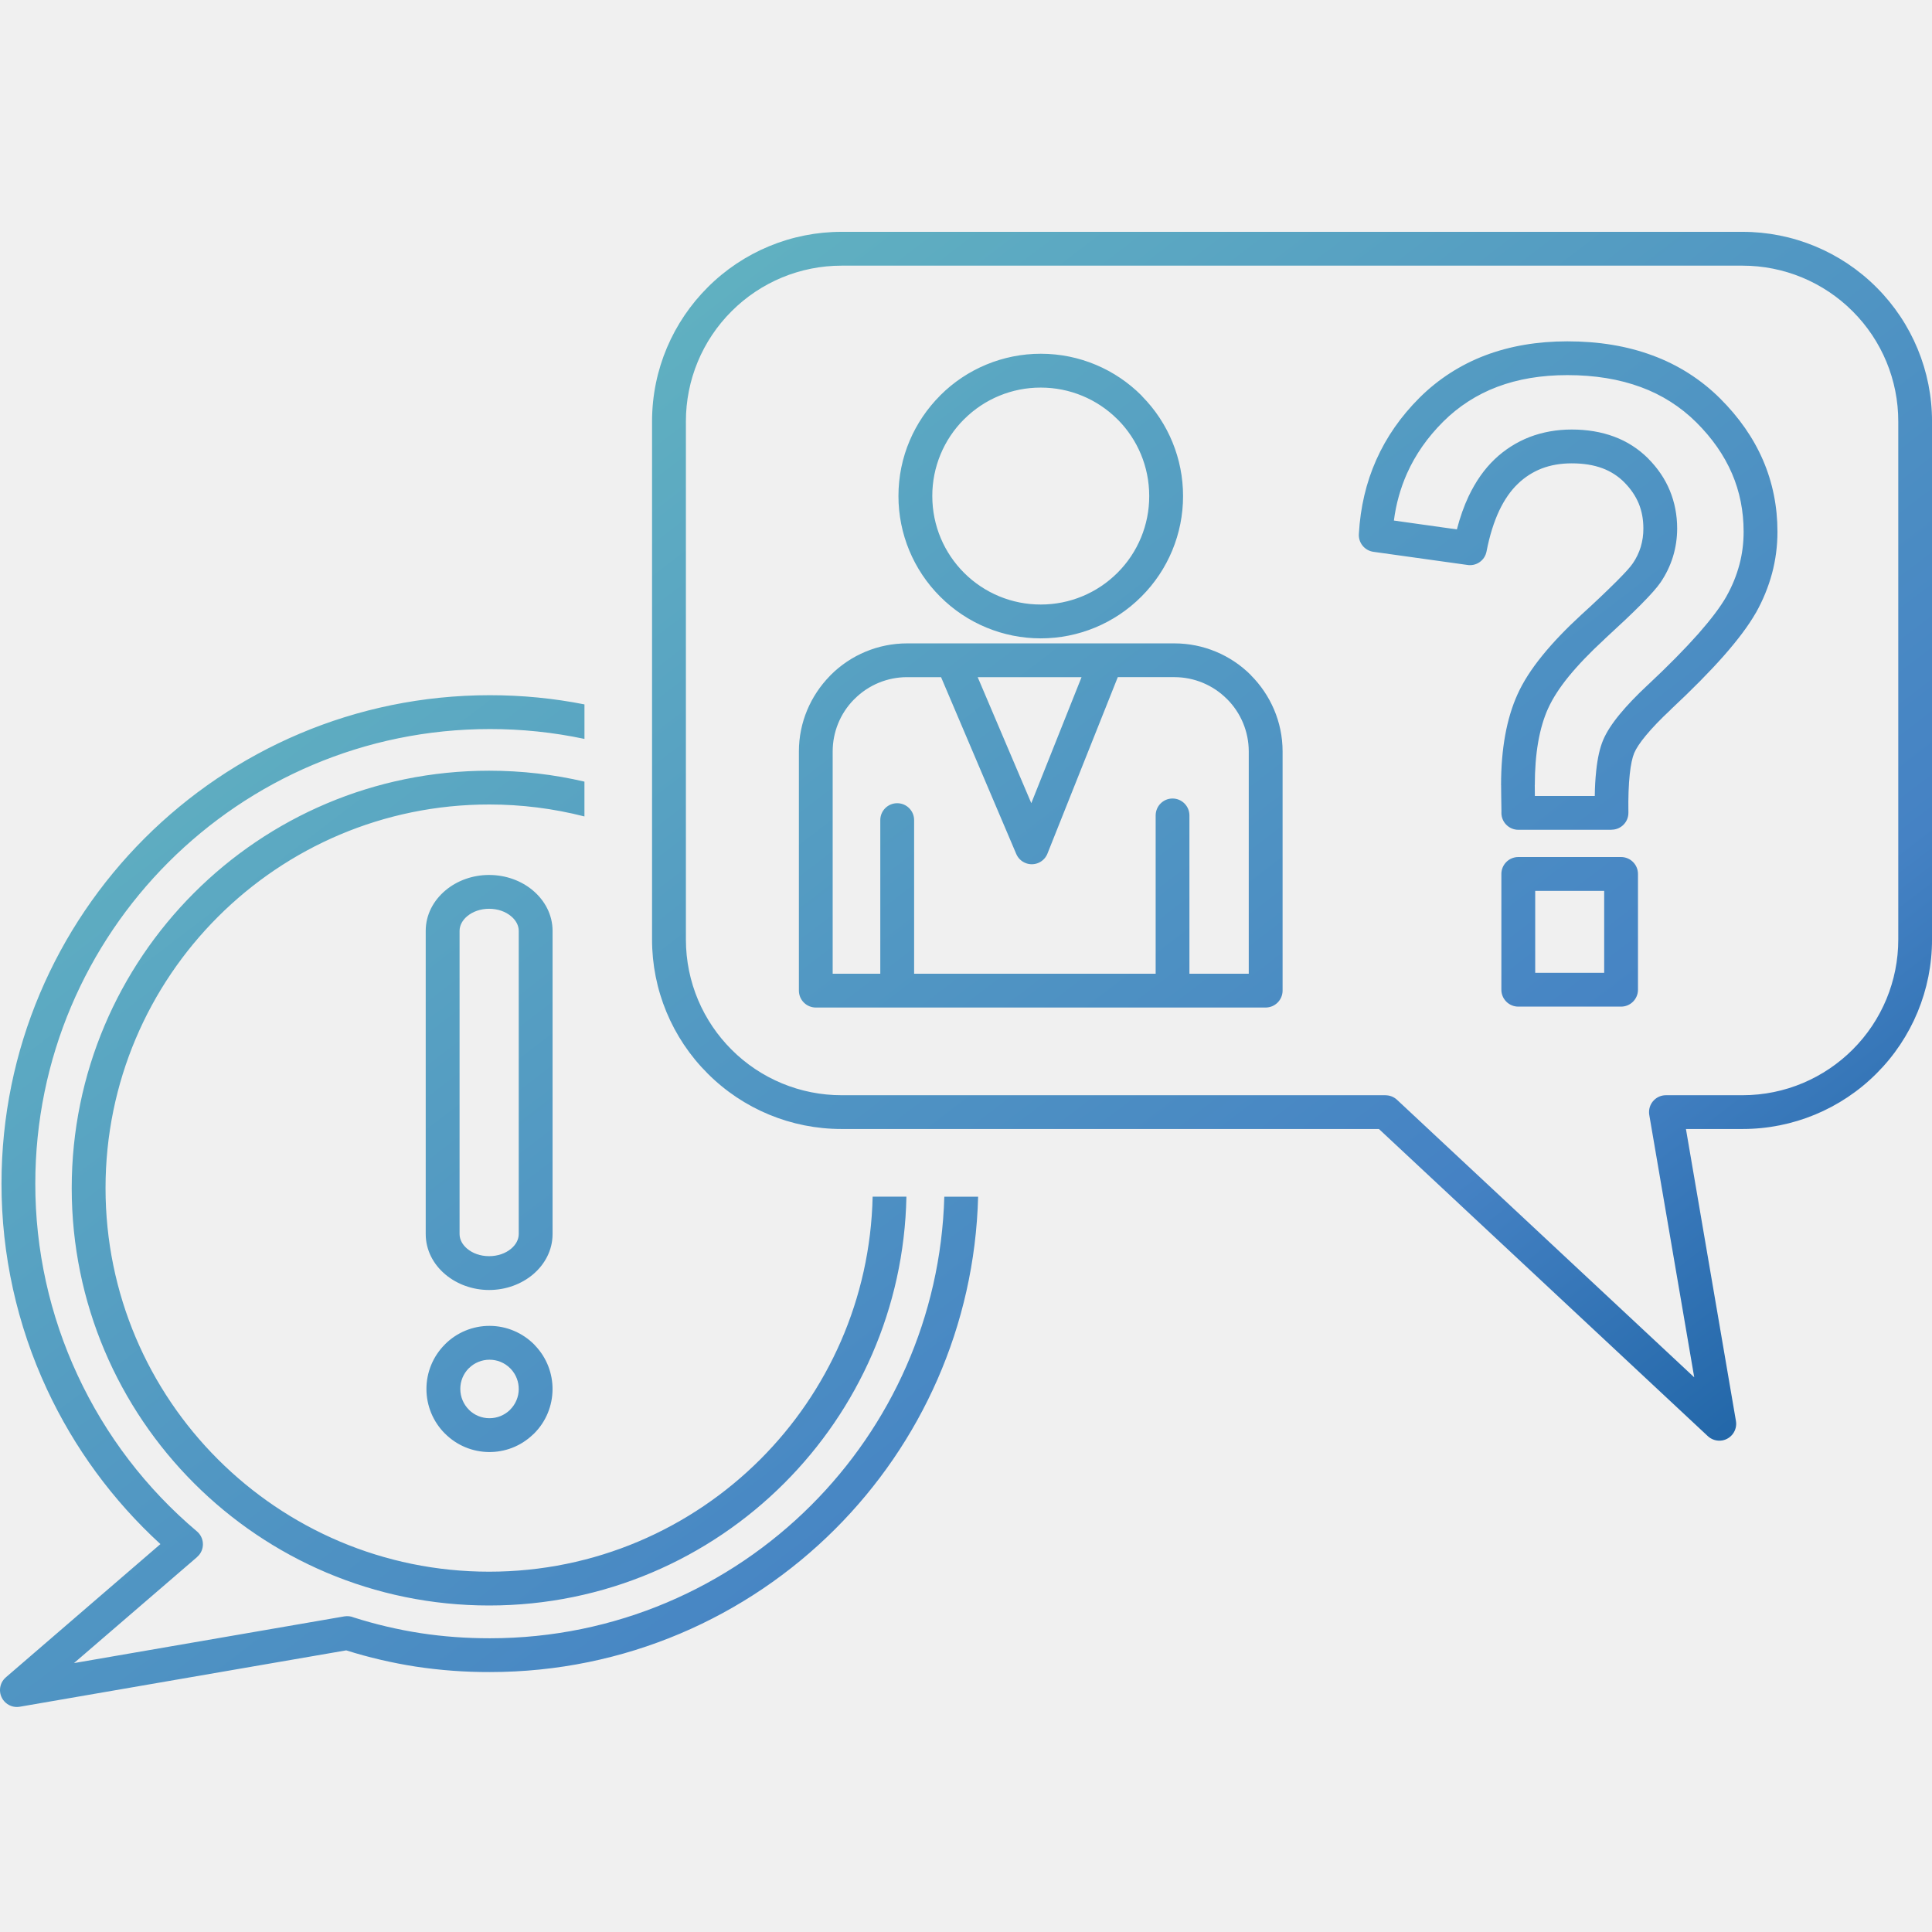
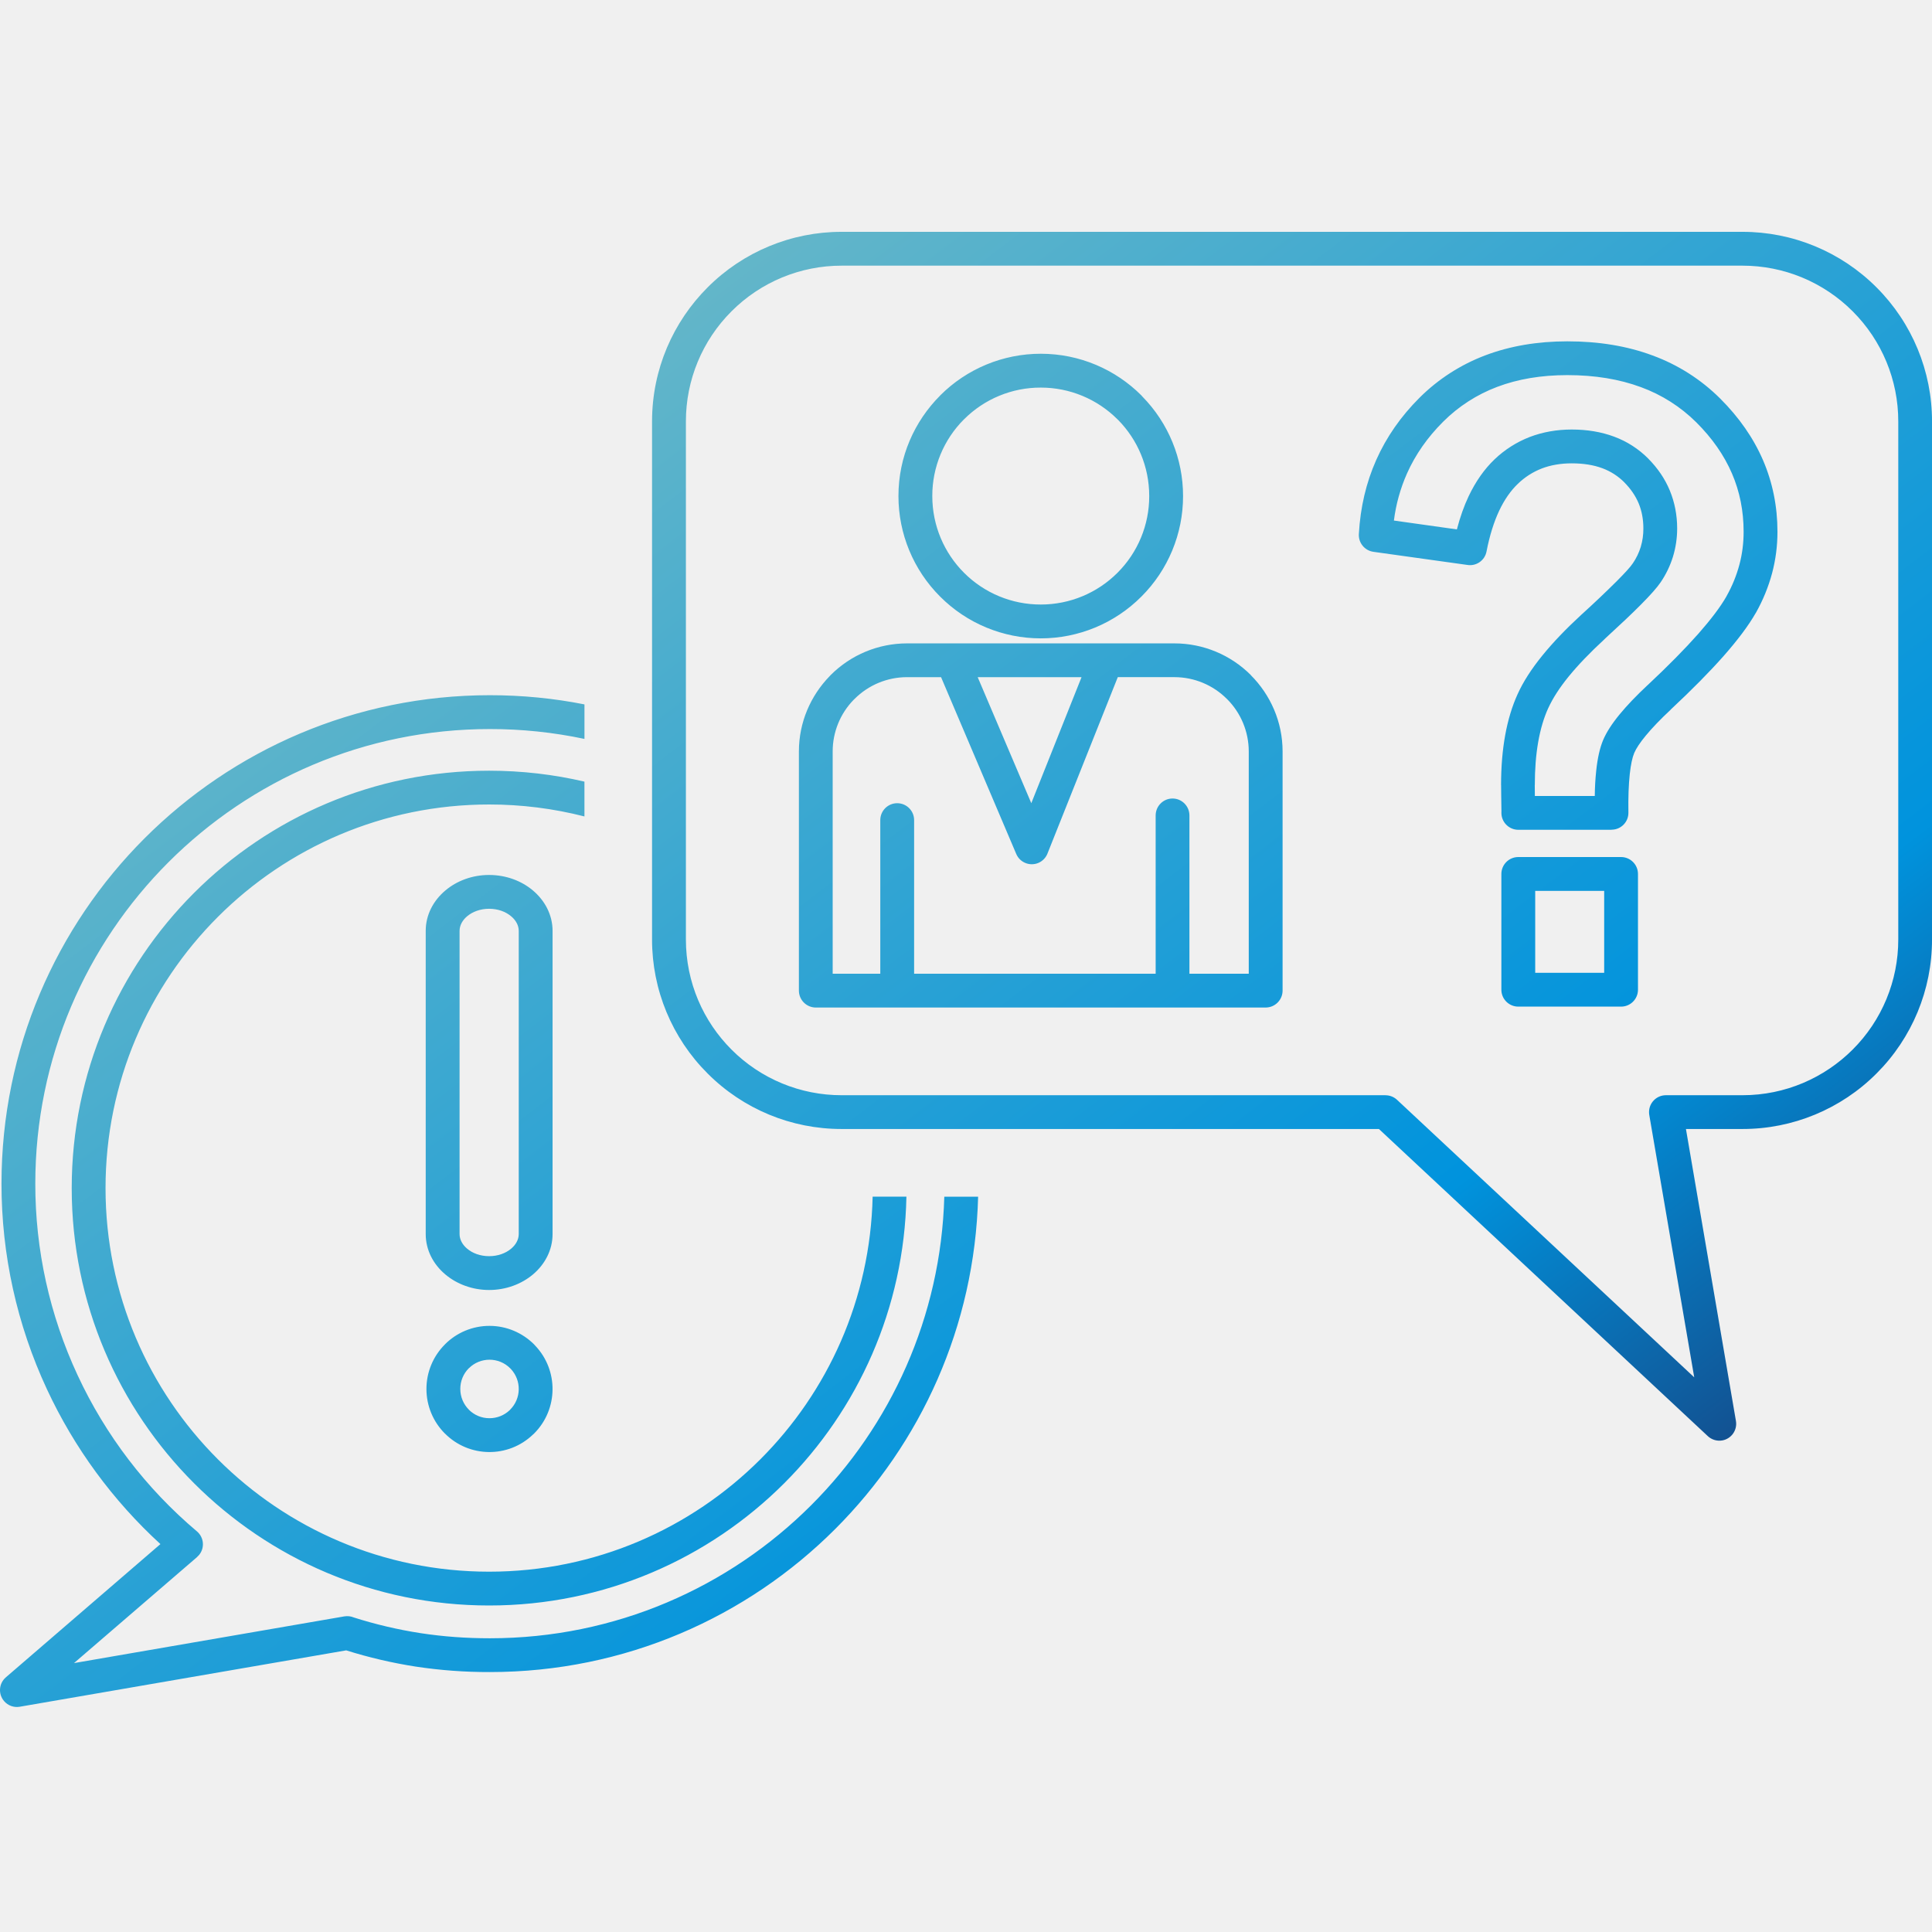
<svg xmlns="http://www.w3.org/2000/svg" width="200" height="200" fill="none">
  <g clip-path="url(#clip0)">
    <path d="M50.633 79.783c3.397 0 6.698.39 9.868 1.131v3.604a39.742 39.742 0 00-9.868-1.238c-10.96 0-20.89 4.45-28.075 11.633-7.19 7.185-11.633 17.114-11.633 28.08 0 10.96 4.443 20.89 11.633 28.075 7.185 7.183 17.114 11.632 28.075 11.632 10.966 0 20.89-4.449 28.078-11.632 6.99-6.989 11.388-16.577 11.624-27.19h3.497c-.23 11.579-5.02 22.04-12.645 29.663-7.819 7.82-18.621 12.659-30.554 12.659-11.93 0-22.73-4.839-30.55-12.659s-12.659-18.622-12.659-30.55c0-11.934 4.84-22.735 12.66-30.555 7.818-7.82 18.62-12.653 30.549-12.653zM67.5 97.25V43.628c0-5.42 2.2-10.326 5.752-13.877A19.564 19.564 0 0187.128 24h93.251a19.569 19.569 0 0113.877 5.75 19.583 19.583 0 015.746 13.878V97.25a19.572 19.572 0 01-5.746 13.877 19.568 19.568 0 01-13.877 5.746h-5.851l5.175 30.224a1.747 1.747 0 01-1.428 2.019 1.763 1.763 0 01-1.533-.495l-33.996-31.748H87.128a19.55 19.55 0 01-13.876-5.746A19.562 19.562 0 0167.5 97.251zm99.33-11.35h-9.653a1.755 1.755 0 01-1.753-1.753l.005-.125-.026-1.744v-.01l-.009-.976v-.01h-.005c0-3.761.57-6.903 1.708-9.413.575-1.277 1.432-2.615 2.57-4.013 1.097-1.353 2.449-2.764 4.058-4.243l.095-.085a106.955 106.955 0 003.567-3.387c.852-.857 1.397-1.457 1.627-1.807l.01-.01a6.274 6.274 0 00.826-1.708v-.004a6.49 6.49 0 00.271-1.906c0-.947-.161-1.802-.481-2.584-.325-.782-.822-1.513-1.488-2.184l-.005-.01a6.302 6.302 0 00-2.273-1.457c-.908-.336-1.96-.506-3.167-.506-1.147 0-2.18.18-3.097.53a7.407 7.407 0 00-2.479 1.587c-.751.716-1.394 1.644-1.929 2.772-.561 1.192-1.001 2.606-1.317 4.234a1.739 1.739 0 01-1.999 1.392l-9.714-1.357a1.756 1.756 0 01-1.502-1.874c.156-2.736.751-5.28 1.793-7.626 1.052-2.368 2.549-4.519 4.483-6.447a19.328 19.328 0 016.819-4.394c2.549-.962 5.374-1.447 8.491-1.447 3.253 0 6.192.485 8.817 1.463a19.34 19.34 0 016.993 4.453c1.968 1.96 3.447 4.09 4.439 6.383.997 2.314 1.497 4.79 1.497 7.418 0 1.458-.185 2.89-.556 4.288a17.743 17.743 0 01-1.658 4.063l-.056.09c-.731 1.272-1.833 2.746-3.301 4.414-1.438 1.627-3.267 3.481-5.486 5.554l.005.005c-1.078 1.006-1.939 1.909-2.58 2.686-.596.716-.992 1.322-1.196 1.797-.201.482-.356 1.214-.462 2.19-.116 1.087-.166 2.42-.14 3.987.01.962-.76 1.754-1.724 1.763h-.019v.01h.001zm-59.088-49.28c4.061 0 7.75 1.649 10.415 4.313l.094.111a14.678 14.678 0 014.219 10.304 14.68 14.68 0 01-4.313 10.41l-.01.01a14.698 14.698 0 01-10.406 4.315 14.7 14.7 0 01-10.41-4.315l-.01-.01a14.7 14.7 0 01-4.314-10.41c0-4.057 1.65-7.733 4.319-10.405v-.005l.004-.005.005-.004a14.706 14.706 0 0110.407-4.309zm7.939 6.788a11.213 11.213 0 00-7.939-3.285 11.178 11.178 0 00-7.94 3.28l-.01.005a11.193 11.193 0 00-3.281 7.94c0 3.107 1.257 5.918 3.285 7.946a11.2 11.2 0 007.946 3.286 11.2 11.2 0 007.939-3.286 11.179 11.179 0 003.286-7.945c0-3.06-1.218-5.832-3.196-7.855l-.09-.086zm-29.478 57.391h4.924v-15.9a1.751 1.751 0 013.502 0v15.9h25.004V84.416c0-.967.782-1.754 1.748-1.754s1.748.787 1.748 1.754v16.382h6.142V77.783a7.671 7.671 0 00-2.255-5.425h-.005a7.668 7.668 0 00-5.43-2.26h-5.868l-7.249 18.186c-.156.45-.495.841-.966 1.042a1.75 1.75 0 01-2.295-.921l-7.785-18.306H93.89a7.675 7.675 0 00-5.432 2.26l-.085.08a7.66 7.66 0 00-2.175 5.347V100.8l.004-.001v-.001zm25.76-30.7H101.21l5.55 13.046 5.201-13.045h.001zM131.02 104.3H84.456a1.755 1.755 0 01-1.754-1.753V77.783c0-3.015 1.218-5.77 3.19-7.795l.096-.104a11.18 11.18 0 017.904-3.281h27.689a11.18 11.18 0 017.905 3.28l-.005.006c2.029 2.029 3.292 4.83 3.292 7.894v24.763c0 .967-.787 1.753-1.753 1.753zm27.868-21.901h6.203a26.99 26.99 0 01.15-2.63c.139-1.313.38-2.369.721-3.172.337-.796.912-1.689 1.713-2.66.751-.912 1.712-1.919 2.885-3.015v.005l.005-.005c2.108-1.974 3.863-3.753 5.256-5.326 1.307-1.487 2.269-2.759 2.876-3.817l.04-.076a14.063 14.063 0 001.326-3.252c.292-1.092.436-2.23.436-3.402 0-2.153-.4-4.168-1.207-6.035-.817-1.894-2.049-3.658-3.688-5.29a15.847 15.847 0 00-5.737-3.648c-2.234-.827-4.775-1.244-7.615-1.244-2.706 0-5.126.407-7.265 1.218a15.78 15.78 0 00-5.585 3.598c-1.633 1.627-2.886 3.421-3.757 5.38a17.361 17.361 0 00-1.348 4.859l6.519.916c.33-1.267.735-2.414 1.221-3.441.723-1.518 1.609-2.785 2.67-3.802l.005-.005a11.046 11.046 0 013.647-2.32c1.343-.511 2.796-.771 4.344-.771 1.604 0 3.061.245 4.385.736a9.767 9.767 0 013.537 2.27l.005.01c.987.996 1.733 2.098 2.233 3.311.5 1.221.756 2.524.756 3.913a9.975 9.975 0 01-.436 2.93 9.947 9.947 0 01-1.281 2.655c-.365.536-1.048 1.308-2.045 2.31-.897.907-2.129 2.068-3.681 3.491l-.09.09c-1.497 1.38-2.735 2.67-3.717 3.874-.936 1.157-1.632 2.238-2.094 3.251V73.3l-.005.01c-.921 2.028-1.387 4.69-1.387 7.97h-.005l.009.947v.171h.001zm-3.467 20.059V90.473c0-.967.786-1.753 1.754-1.753h10.636c.966 0 1.752.786 1.752 1.753v11.984a1.75 1.75 0 01-1.752 1.748h-10.636a1.751 1.751 0 01-1.754-1.748zm3.503-10.236v8.483h7.14v-8.483h-7.14zm-87.92-48.593V97.25c0 4.454 1.806 8.488 4.723 11.404a16.083 16.083 0 0011.403 4.723h56.3v.005c.426 0 .852.156 1.187.467l30.769 28.73-4.638-27.067a1.914 1.914 0 01-.04-.387c0-.966.782-1.748 1.748-1.748h7.926c4.448 0 8.482-1.808 11.403-4.723a16.078 16.078 0 004.723-11.404V43.628a16.08 16.08 0 00-4.723-11.403 16.1 16.1 0 00-11.403-4.724h-93.25a16.077 16.077 0 00-11.403 4.724 16.074 16.074 0 00-4.725 11.403zm-20.331 93.625c1.797 0 3.432.737 4.613 1.915l.1.111a6.516 6.516 0 01-.1 9.122l-.11.099a6.503 6.503 0 01-9.118-.104v.005a6.515 6.515 0 01-1.913-4.62 6.5 6.5 0 011.913-4.608v-.005a6.494 6.494 0 014.615-1.915zm2.14 4.389a3.026 3.026 0 00-4.278 0l-.005-.004a3.028 3.028 0 00-.88 2.143c0 .837.34 1.6.885 2.144h-.005l.005.005a2.993 2.993 0 002.139.882c.8 0 1.528-.311 2.068-.813l.071-.075a3.028 3.028 0 00.074-4.207l-.075-.076.001.001zm-2.18-51.067c1.749 0 3.353.61 4.526 1.598 1.256 1.057 2.043 2.539 2.043 4.192v31.382c0 1.653-.787 3.137-2.043 4.193-1.173.982-2.777 1.599-4.525 1.599-1.743 0-3.347-.617-4.52-1.599-1.262-1.056-2.044-2.54-2.044-4.193V96.365c0-1.653.782-3.135 2.045-4.192 1.172-.988 2.776-1.598 4.519-1.598zm2.28 4.278c-.566-.481-1.372-.778-2.28-.778-.902 0-1.707.297-2.278.778-.481.405-.781.942-.781 1.513v31.381c0 .571.3 1.106.782 1.514.57.481 1.378.776 2.278.776.902 0 1.712-.295 2.28-.776.485-.406.786-.943.786-1.514V96.365c0-.57-.301-1.106-.787-1.512zm-16.307 72.58a46.16 46.16 0 006.948 1.632c2.335.356 4.69.527 7.159.527 12.995 0 24.759-5.271 33.274-13.787 8.222-8.222 13.416-19.473 13.767-31.926h3.501c-.351 13.422-5.936 25.545-14.793 34.402-9.148 9.147-21.792 14.809-35.749 14.809a50.16 50.16 0 01-7.68-.566 49.228 49.228 0 01-7.194-1.68l-33.8 5.837a1.74 1.74 0 01-1.613-.581 1.744 1.744 0 01.175-2.459l16.006-13.798A50.78 50.78 0 014.86 143.817a50.384 50.384 0 01-4.705-21.286c0-13.956 5.661-26.601 14.81-35.749 9.153-9.153 21.792-14.815 35.749-14.815 3.347 0 6.623.325 9.789.952v3.573a47.097 47.097 0 00-9.789-1.021c-12.99 0-24.759 5.27-33.274 13.785-8.516 8.517-13.786 20.28-13.786 33.275a46.895 46.895 0 004.377 19.824 47.138 47.138 0 0012.353 16.171c.737.622.832 1.719.216 2.455a1.71 1.71 0 01-.195.195l.005.004-12.75 10.982 27.99-4.835c.336-.054.665-.014.956.105v.001z" fill="url(#paint0_linear)" />
  </g>
  <defs>
    <linearGradient id="paint0_linear" x1="0" y1="24" x2="147.309" y2="216.936" gradientUnits="userSpaceOnUse">
-       <stop stop-color="#6BC3C0" />
-       <stop offset=".7" stop-color="#4582C4" />
-       <stop offset="1" stop-color="#044F90" />
+       <stop stop-color="#8BC4C1" />
+       <stop offset=".7" stop-color="#0093DD" />
+       <stop offset="1" stop-color="#23164D" />
    </linearGradient>
    <clipPath id="clip0">
      <path fill="#fff" d="M0 0h200v200H0z" />
    </clipPath>
  </defs>
</svg>
